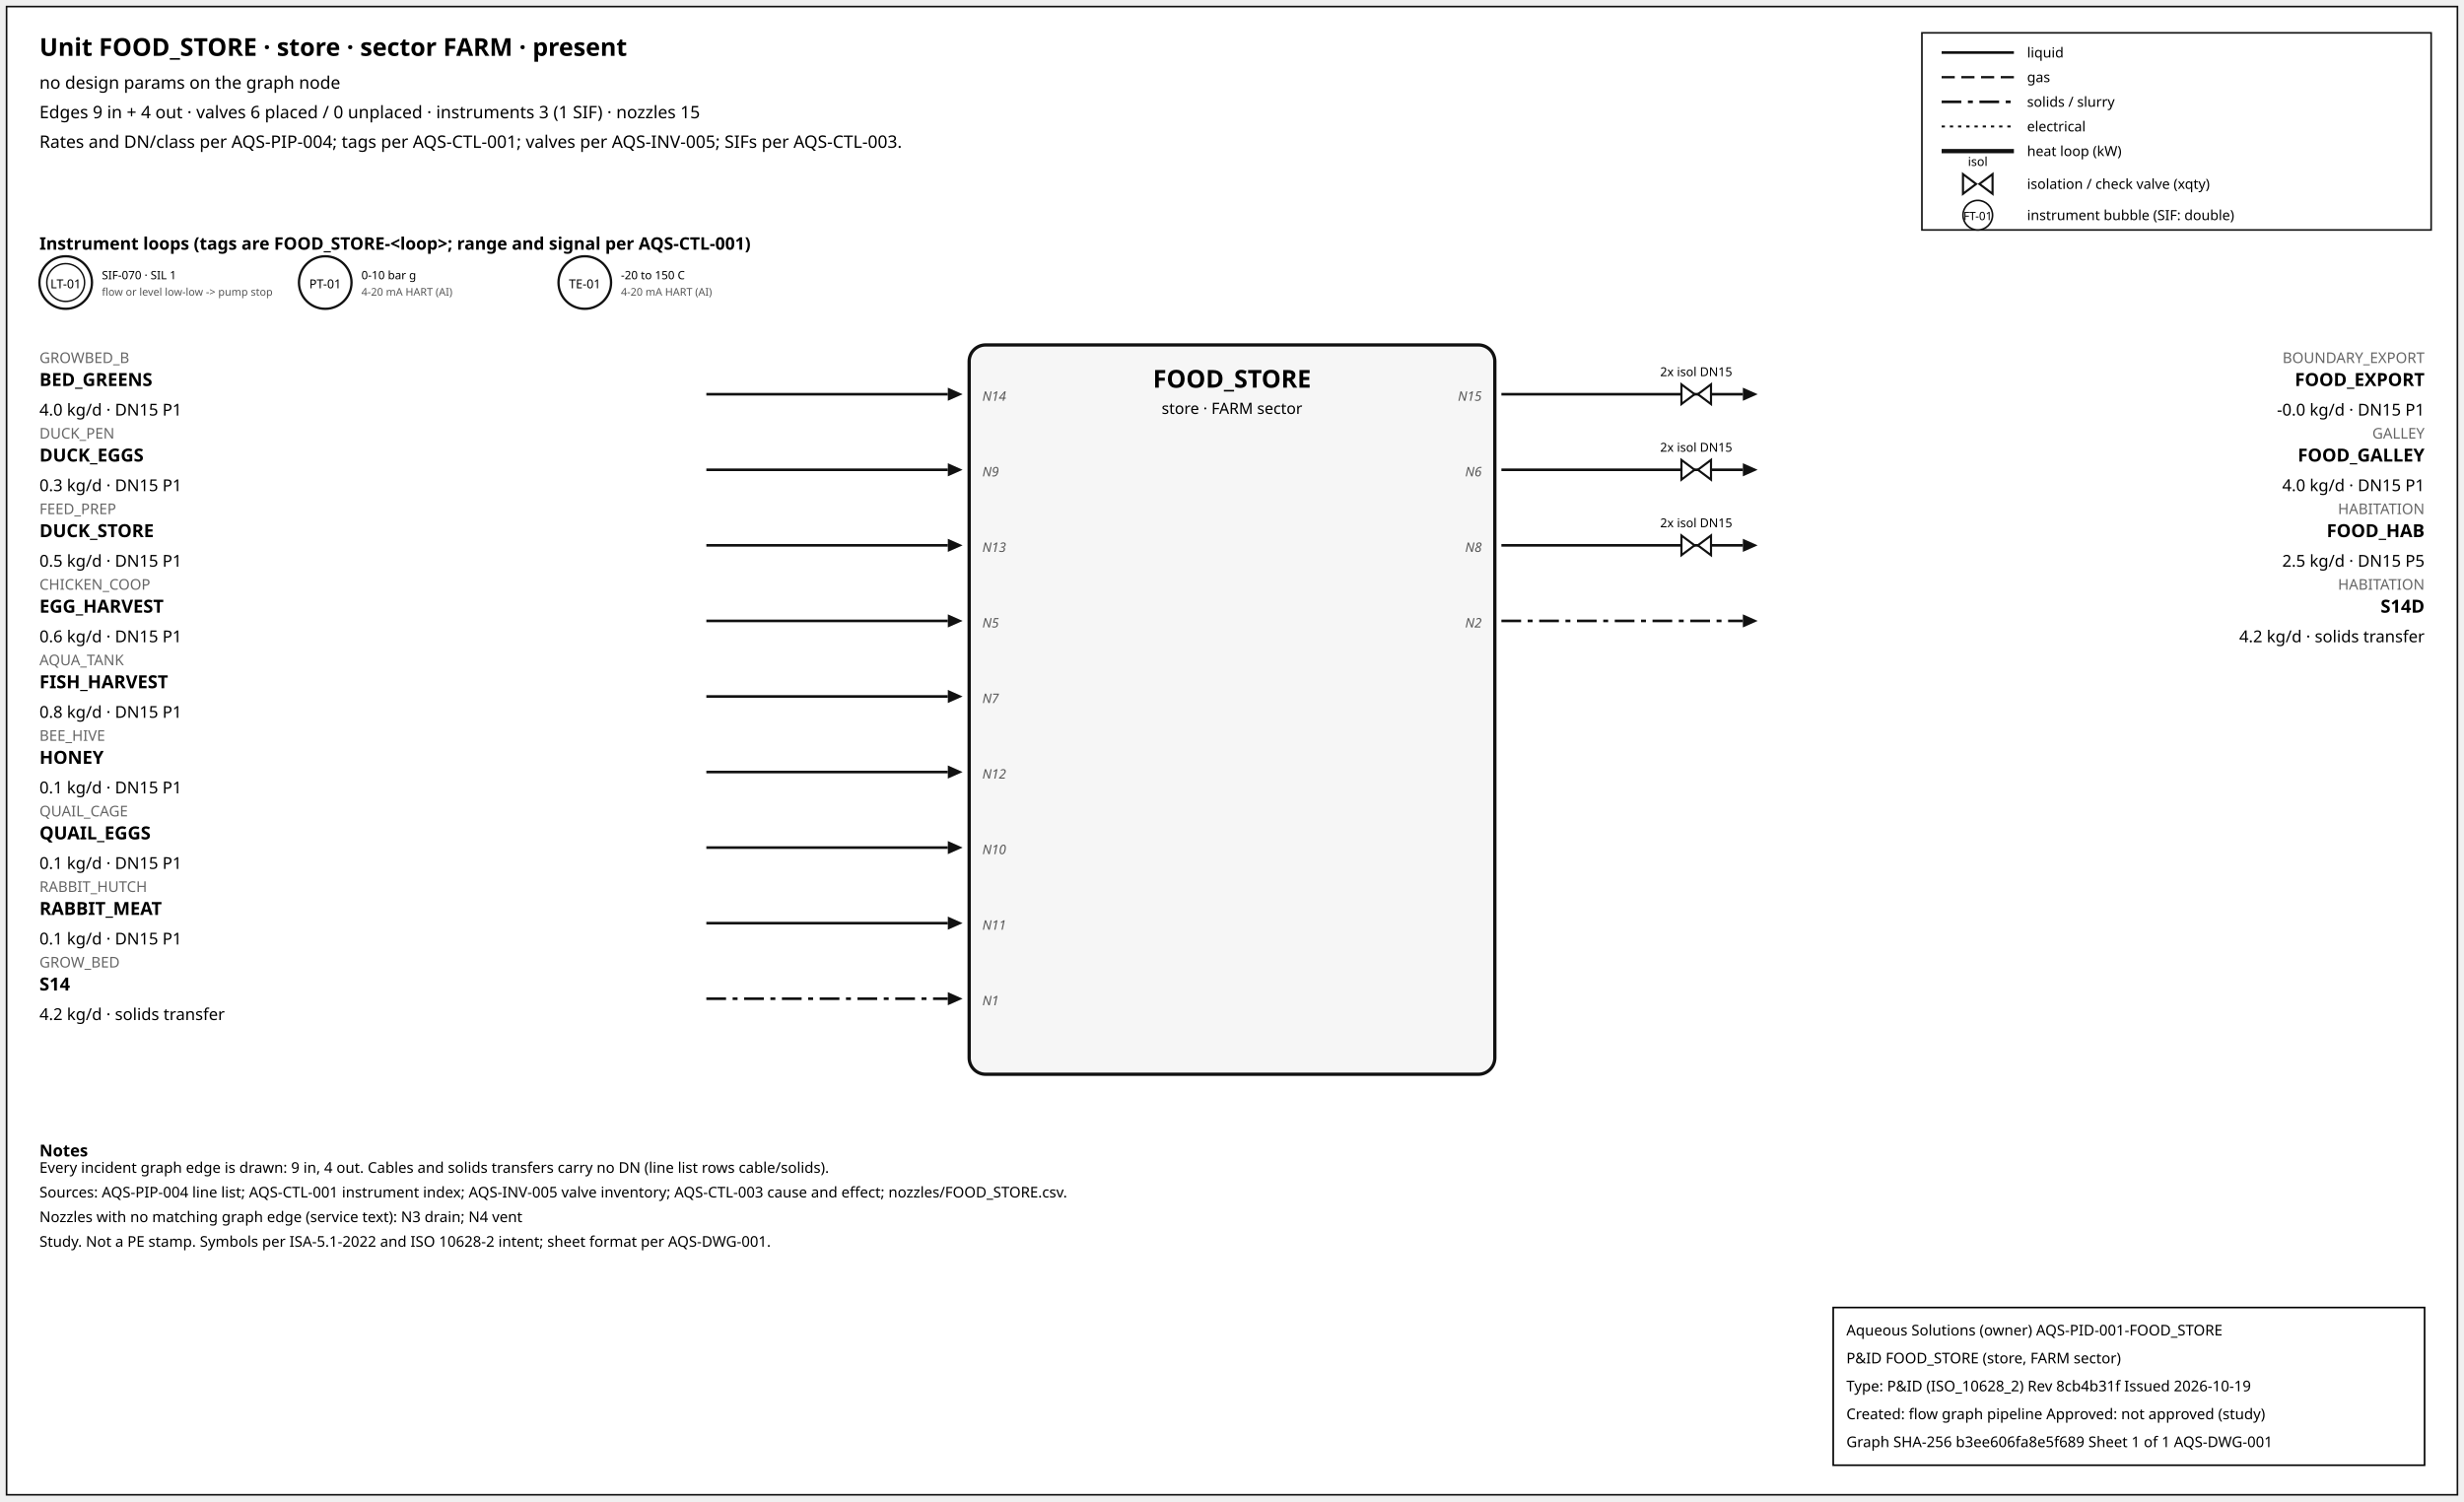
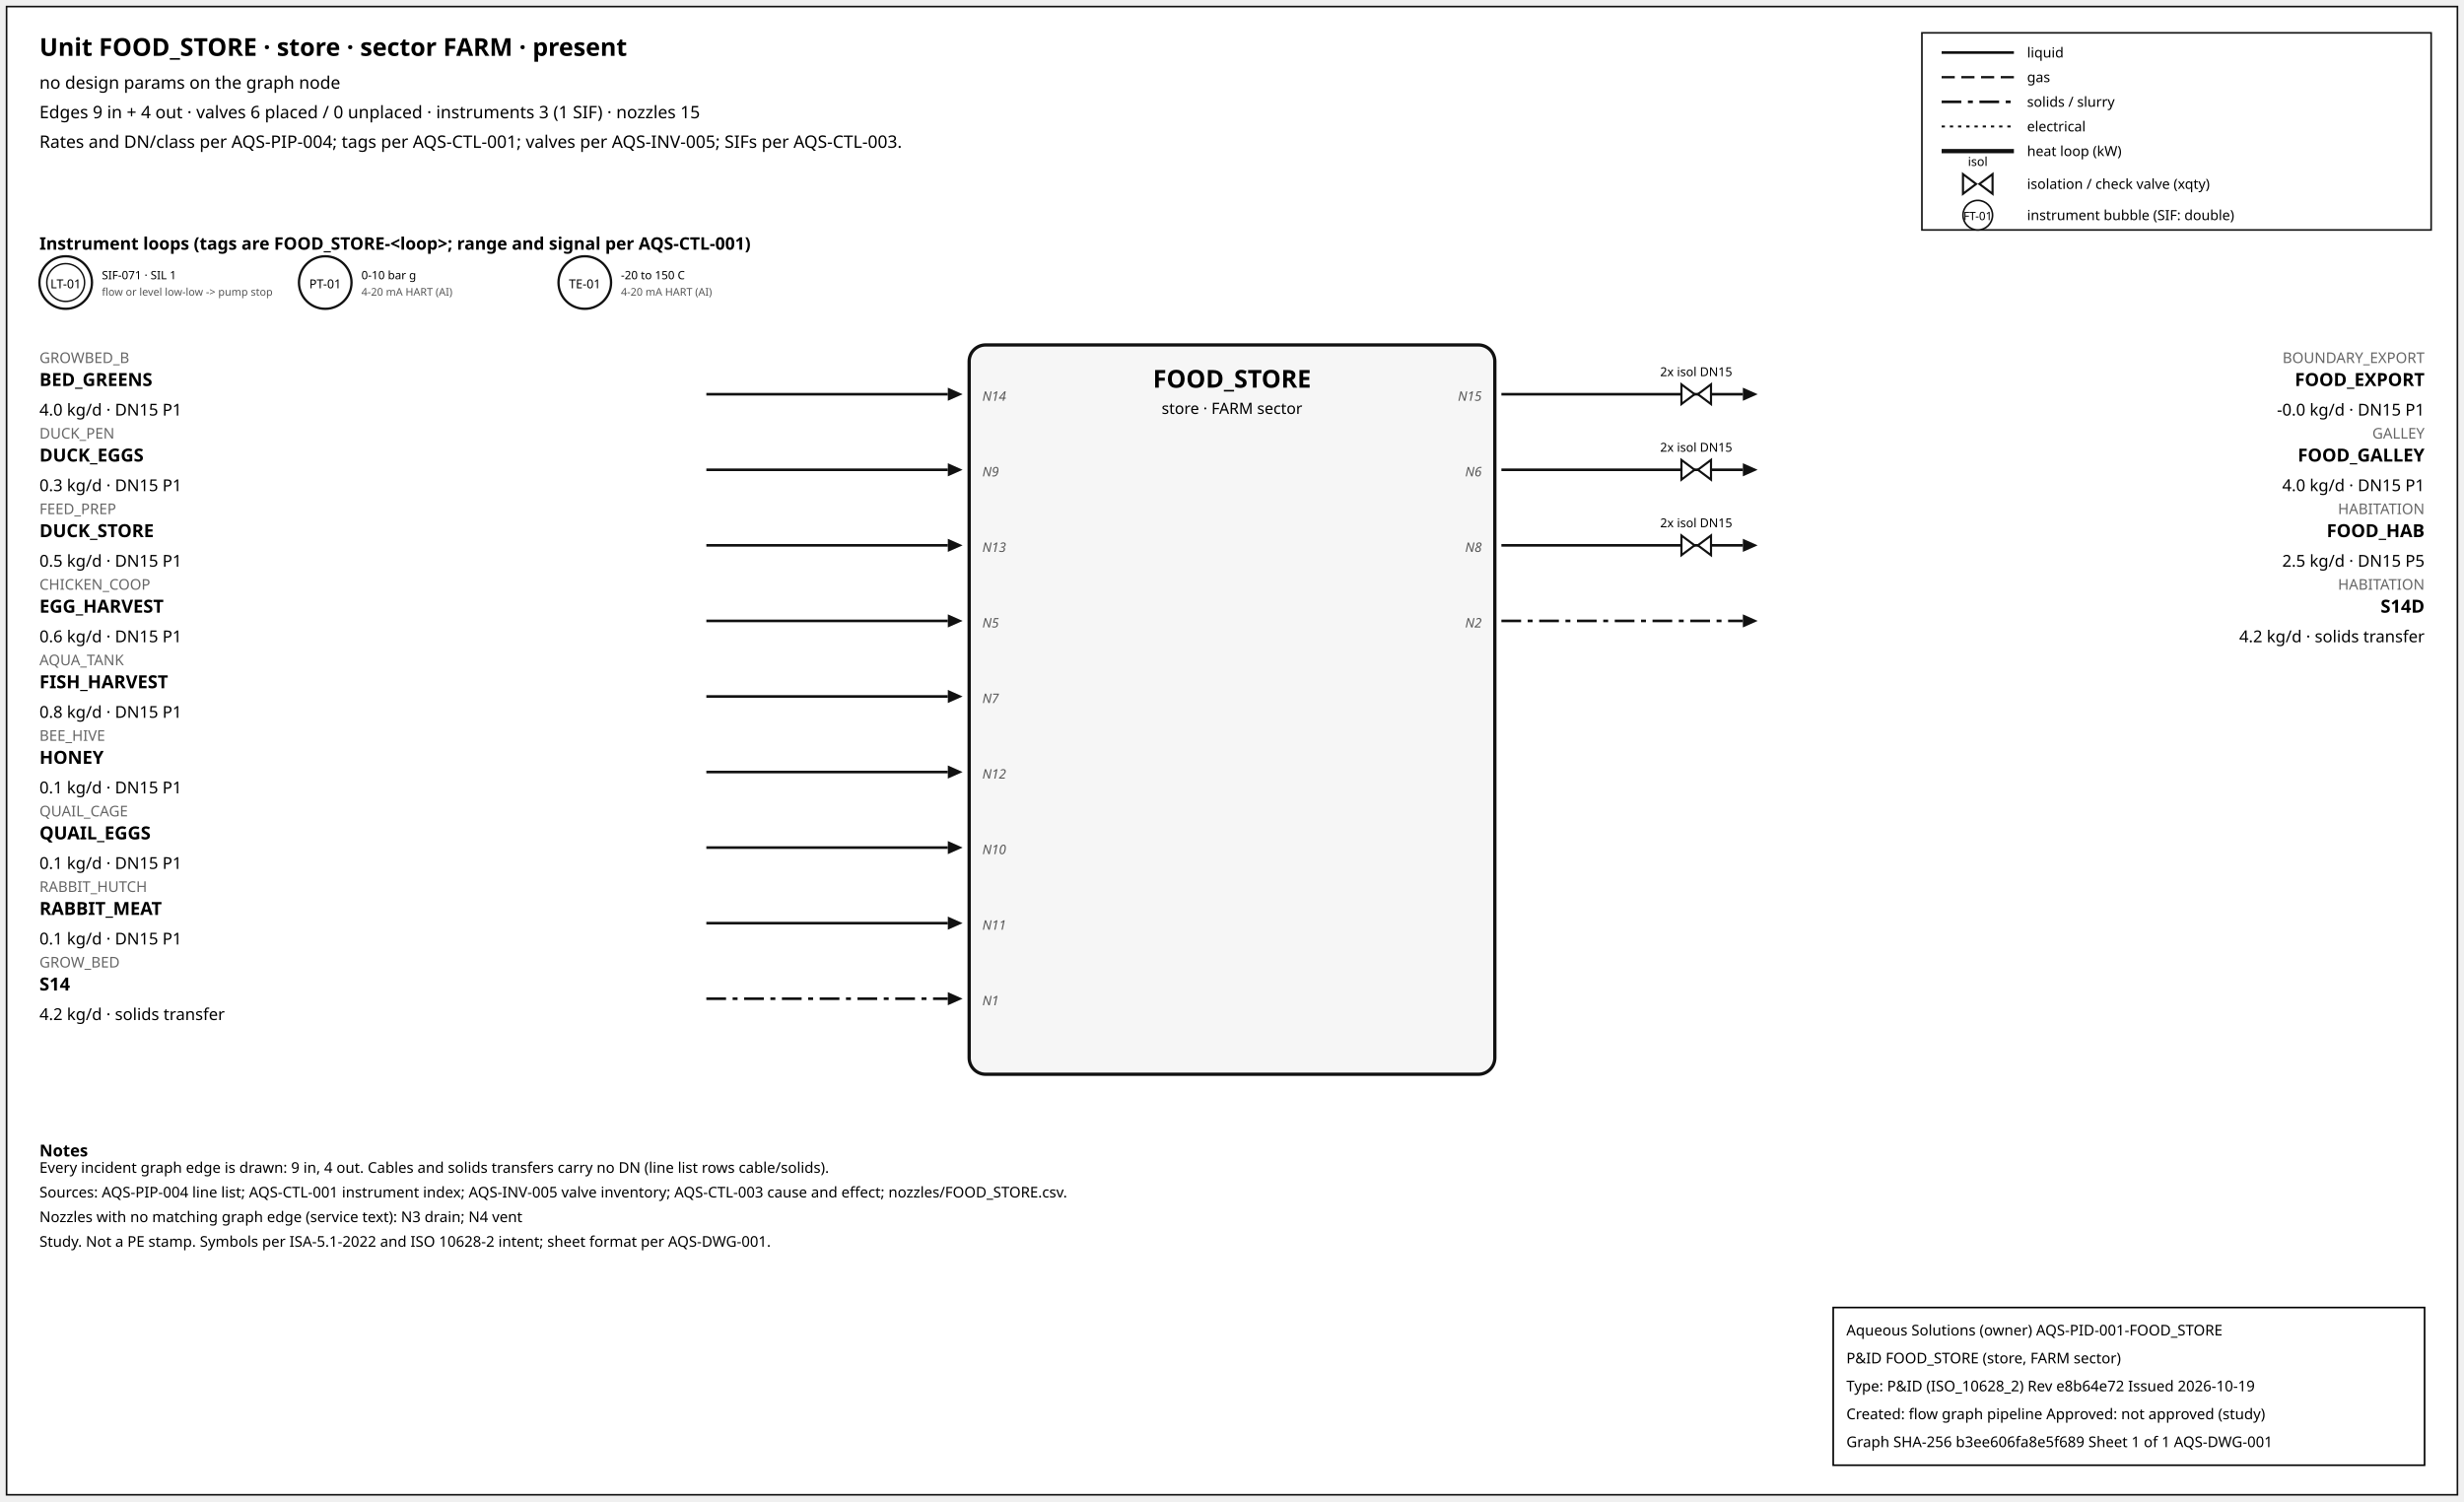
<svg xmlns="http://www.w3.org/2000/svg" width="1500" height="914" font-family="sans-serif">
  <rect x="4" y="4" width="1492" height="906" fill="white" stroke="#111" />
  <text x="24" y="34" font-size="15" font-weight="600">Unit FOOD_STORE · store · sector FARM · present</text>
  <text x="24" y="54" font-size="10.5">no design params on the graph node</text>
  <text x="24" y="72" font-size="10.5">Edges 9 in + 4 out · valves 6 placed / 0 unplaced · instruments 3 (1 SIF) · nozzles 15</text>
  <text x="24" y="90" font-size="10.5">Rates and DN/class per AQS-PIP-004; tags per AQS-CTL-001; valves per AQS-INV-005; SIFs per AQS-CTL-003.</text>
  <rect x="1170" y="20" width="310" height="120" fill="white" stroke="#111" />
  <line x1="1182" y1="32" x2="1226" y2="32" stroke="#111" stroke-width="1.6" />
  <text x="1234" y="35" font-size="8.5">liquid</text>
  <line x1="1182" y1="47" x2="1226" y2="47" stroke="#111" stroke-width="1.4" stroke-dasharray="8,4" />
  <text x="1234" y="50" font-size="8.5">gas</text>
  <line x1="1182" y1="62" x2="1226" y2="62" stroke="#111" stroke-width="1.6" stroke-dasharray="12,4,3,4" />
  <text x="1234" y="65" font-size="8.5">solids / slurry</text>
  <line x1="1182" y1="77" x2="1226" y2="77" stroke="#111" stroke-width="1.2" stroke-dasharray="2,3" />
  <text x="1234" y="80" font-size="8.5">electrical</text>
  <line x1="1182" y1="92" x2="1226" y2="92" stroke="#111" stroke-width="2.6" />
  <text x="1234" y="95" font-size="8.5">heat loop (kW)</text>
  <path d="M 1195.0,106 L 1203.0,112 L 1195.0,118 Z M 1213.0,106 L 1205.0,112 L 1213.0,118 Z" fill="white" stroke="#111" stroke-width="1.3" />
  <text x="1204.0" y="101.0" font-size="7.5" text-anchor="middle">isol</text>
  <text x="1234" y="115" font-size="8.5">isolation / check valve (xqty)</text>
  <circle cx="1204" cy="131" r="9" fill="white" stroke="#111" />
  <text x="1204" y="134" font-size="7" text-anchor="middle">FT-01</text>
  <text x="1234" y="134" font-size="8.5">instrument bubble (SIF: double)</text>
  <text x="24" y="152" font-size="10.5" font-weight="600">Instrument loops (tags are FOOD_STORE-&lt;loop&gt;; range and signal per AQS-CTL-001)</text>
  <circle cx="40" cy="172" r="16" fill="white" stroke="#111" stroke-width="1.4" />
  <circle cx="40" cy="172" r="11.5" fill="none" stroke="#111" stroke-width="0.9" />
  <text x="40" y="175.5" font-size="7.5" text-anchor="middle">LT-01</text>
-   <text x="62" y="170" font-size="7">SIF-070 · SIL 1</text>
+   <text x="62" y="170" font-size="7">SIF-071 · SIL 1</text>
  <text x="62" y="180" font-size="6.5" fill="#555">flow or level low-low -&gt; pump stop</text>
  <circle cx="198" cy="172" r="16" fill="white" stroke="#111" stroke-width="1.4" />
  <text x="198" y="175.5" font-size="7.5" text-anchor="middle">PT-01</text>
  <text x="220" y="170" font-size="7">0-10 bar g</text>
  <text x="220" y="180" font-size="6.5" fill="#555">4-20 mA HART (AI)</text>
  <circle cx="356" cy="172" r="16" fill="white" stroke="#111" stroke-width="1.4" />
  <text x="356" y="175.5" font-size="7.5" text-anchor="middle">TE-01</text>
  <text x="378" y="170" font-size="7">-20 to 150 C</text>
  <text x="378" y="180" font-size="6.5" fill="#555">4-20 mA HART (AI)</text>
  <rect x="590" y="210" width="320" height="444" rx="10" fill="#f6f6f6" stroke="#111" stroke-width="2" />
  <text x="750.0" y="236" font-size="15" font-weight="700" text-anchor="middle">FOOD_STORE</text>
  <text x="750.0" y="252" font-size="9.5" text-anchor="middle">store · FARM sector</text>
  <line x1="430" y1="240" x2="577" y2="240" stroke="#111" stroke-width="1.6" class="edge-in" />
  <polygon points="586,240 577,236 577,244" fill="#111" />
  <text x="24" y="221" font-size="9" fill="#666" text-anchor="start">GROWBED_B</text>
  <text x="24" y="235" font-size="11" font-weight="600" text-anchor="start">BED_GREENS</text>
  <text x="24" y="253" font-size="10" text-anchor="start">4.0 kg/d · DN15 P1</text>
  <text x="598" y="244" font-size="8" font-style="italic" fill="#555" text-anchor="start">N14</text>
  <line x1="430" y1="286" x2="577" y2="286" stroke="#111" stroke-width="1.6" class="edge-in" />
  <polygon points="586,286 577,282 577,290" fill="#111" />
  <text x="24" y="267" font-size="9" fill="#666" text-anchor="start">DUCK_PEN</text>
  <text x="24" y="281" font-size="11" font-weight="600" text-anchor="start">DUCK_EGGS</text>
  <text x="24" y="299" font-size="10" text-anchor="start">0.3 kg/d · DN15 P1</text>
  <text x="598" y="290" font-size="8" font-style="italic" fill="#555" text-anchor="start">N9</text>
  <line x1="430" y1="332" x2="577" y2="332" stroke="#111" stroke-width="1.6" class="edge-in" />
  <polygon points="586,332 577,328 577,336" fill="#111" />
  <text x="24" y="313" font-size="9" fill="#666" text-anchor="start">FEED_PREP</text>
  <text x="24" y="327" font-size="11" font-weight="600" text-anchor="start">DUCK_STORE</text>
  <text x="24" y="345" font-size="10" text-anchor="start">0.5 kg/d · DN15 P1</text>
  <text x="598" y="336" font-size="8" font-style="italic" fill="#555" text-anchor="start">N13</text>
  <line x1="430" y1="378" x2="577" y2="378" stroke="#111" stroke-width="1.6" class="edge-in" />
  <polygon points="586,378 577,374 577,382" fill="#111" />
  <text x="24" y="359" font-size="9" fill="#666" text-anchor="start">CHICKEN_COOP</text>
  <text x="24" y="373" font-size="11" font-weight="600" text-anchor="start">EGG_HARVEST</text>
  <text x="24" y="391" font-size="10" text-anchor="start">0.6 kg/d · DN15 P1</text>
  <text x="598" y="382" font-size="8" font-style="italic" fill="#555" text-anchor="start">N5</text>
  <line x1="430" y1="424" x2="577" y2="424" stroke="#111" stroke-width="1.6" class="edge-in" />
  <polygon points="586,424 577,420 577,428" fill="#111" />
  <text x="24" y="405" font-size="9" fill="#666" text-anchor="start">AQUA_TANK</text>
  <text x="24" y="419" font-size="11" font-weight="600" text-anchor="start">FISH_HARVEST</text>
  <text x="24" y="437" font-size="10" text-anchor="start">0.8 kg/d · DN15 P1</text>
  <text x="598" y="428" font-size="8" font-style="italic" fill="#555" text-anchor="start">N7</text>
  <line x1="430" y1="470" x2="577" y2="470" stroke="#111" stroke-width="1.6" class="edge-in" />
  <polygon points="586,470 577,466 577,474" fill="#111" />
  <text x="24" y="451" font-size="9" fill="#666" text-anchor="start">BEE_HIVE</text>
  <text x="24" y="465" font-size="11" font-weight="600" text-anchor="start">HONEY</text>
  <text x="24" y="483" font-size="10" text-anchor="start">0.1 kg/d · DN15 P1</text>
  <text x="598" y="474" font-size="8" font-style="italic" fill="#555" text-anchor="start">N12</text>
  <line x1="430" y1="516" x2="577" y2="516" stroke="#111" stroke-width="1.6" class="edge-in" />
  <polygon points="586,516 577,512 577,520" fill="#111" />
  <text x="24" y="497" font-size="9" fill="#666" text-anchor="start">QUAIL_CAGE</text>
  <text x="24" y="511" font-size="11" font-weight="600" text-anchor="start">QUAIL_EGGS</text>
  <text x="24" y="529" font-size="10" text-anchor="start">0.1 kg/d · DN15 P1</text>
  <text x="598" y="520" font-size="8" font-style="italic" fill="#555" text-anchor="start">N10</text>
  <line x1="430" y1="562" x2="577" y2="562" stroke="#111" stroke-width="1.6" class="edge-in" />
  <polygon points="586,562 577,558 577,566" fill="#111" />
  <text x="24" y="543" font-size="9" fill="#666" text-anchor="start">RABBIT_HUTCH</text>
  <text x="24" y="557" font-size="11" font-weight="600" text-anchor="start">RABBIT_MEAT</text>
  <text x="24" y="575" font-size="10" text-anchor="start">0.1 kg/d · DN15 P1</text>
  <text x="598" y="566" font-size="8" font-style="italic" fill="#555" text-anchor="start">N11</text>
  <line x1="430" y1="608" x2="577" y2="608" stroke="#111" stroke-width="1.6" stroke-dasharray="12,4,3,4" class="edge-in" />
  <polygon points="586,608 577,604 577,612" fill="#111" />
  <text x="24" y="589" font-size="9" fill="#666" text-anchor="start">GROW_BED</text>
  <text x="24" y="603" font-size="11" font-weight="600" text-anchor="start">S14</text>
  <text x="24" y="621" font-size="10" text-anchor="start">4.2 kg/d · solids transfer</text>
  <text x="598" y="612" font-size="8" font-style="italic" fill="#555" text-anchor="start">N1</text>
  <line x1="914" y1="240" x2="1061" y2="240" stroke="#111" stroke-width="1.6" class="edge-out" />
  <polygon points="1070,240 1061,236 1061,244" fill="#111" />
  <text x="1476" y="221" font-size="9" fill="#666" text-anchor="end">BOUNDARY_EXPORT</text>
  <text x="1476" y="235" font-size="11" font-weight="600" text-anchor="end">FOOD_EXPORT</text>
  <text x="1476" y="253" font-size="10" text-anchor="end">-0.0 kg/d · DN15 P1</text>
  <text x="902" y="244" font-size="8" font-style="italic" fill="#555" text-anchor="end">N15</text>
  <path d="M 1023.6,234 L 1031.6,240 L 1023.6,246 Z M 1041.6,234 L 1033.6,240 L 1041.6,246 Z" fill="white" stroke="#111" stroke-width="1.3" />
  <text x="1032.6" y="229.0" font-size="7.5" text-anchor="middle">2x isol DN15</text>
  <line x1="914" y1="286" x2="1061" y2="286" stroke="#111" stroke-width="1.6" class="edge-out" />
  <polygon points="1070,286 1061,282 1061,290" fill="#111" />
  <text x="1476" y="267" font-size="9" fill="#666" text-anchor="end">GALLEY</text>
  <text x="1476" y="281" font-size="11" font-weight="600" text-anchor="end">FOOD_GALLEY</text>
  <text x="1476" y="299" font-size="10" text-anchor="end">4.0 kg/d · DN15 P1</text>
  <text x="902" y="290" font-size="8" font-style="italic" fill="#555" text-anchor="end">N6</text>
  <path d="M 1023.6,280 L 1031.6,286 L 1023.6,292 Z M 1041.6,280 L 1033.6,286 L 1041.6,292 Z" fill="white" stroke="#111" stroke-width="1.3" />
  <text x="1032.6" y="275.0" font-size="7.5" text-anchor="middle">2x isol DN15</text>
  <line x1="914" y1="332" x2="1061" y2="332" stroke="#111" stroke-width="1.6" class="edge-out" />
  <polygon points="1070,332 1061,328 1061,336" fill="#111" />
  <text x="1476" y="313" font-size="9" fill="#666" text-anchor="end">HABITATION</text>
  <text x="1476" y="327" font-size="11" font-weight="600" text-anchor="end">FOOD_HAB</text>
  <text x="1476" y="345" font-size="10" text-anchor="end">2.5 kg/d · DN15 P5</text>
  <text x="902" y="336" font-size="8" font-style="italic" fill="#555" text-anchor="end">N8</text>
  <path d="M 1023.6,326 L 1031.6,332 L 1023.6,338 Z M 1041.6,326 L 1033.6,332 L 1041.6,338 Z" fill="white" stroke="#111" stroke-width="1.3" />
  <text x="1032.6" y="321.0" font-size="7.5" text-anchor="middle">2x isol DN15</text>
  <line x1="914" y1="378" x2="1061" y2="378" stroke="#111" stroke-width="1.6" stroke-dasharray="12,4,3,4" class="edge-out" />
  <polygon points="1070,378 1061,374 1061,382" fill="#111" />
  <text x="1476" y="359" font-size="9" fill="#666" text-anchor="end">HABITATION</text>
  <text x="1476" y="373" font-size="11" font-weight="600" text-anchor="end">S14D</text>
  <text x="1476" y="391" font-size="10" text-anchor="end">4.2 kg/d · solids transfer</text>
  <text x="902" y="382" font-size="8" font-style="italic" fill="#555" text-anchor="end">N2</text>
  <text x="24" y="704" font-size="10" font-weight="600">Notes</text>
  <text x="24" y="714" font-size="9">Every incident graph edge is drawn: 9 in, 4 out. Cables and solids transfers carry no DN (line list rows cable/solids).</text>
  <text x="24" y="729" font-size="9">Sources: AQS-PIP-004 line list; AQS-CTL-001 instrument index; AQS-INV-005 valve inventory; AQS-CTL-003 cause and effect; nozzles/FOOD_STORE.csv.</text>
  <text x="24" y="744" font-size="9">Nozzles with no matching graph edge (service text): N3 drain; N4 vent</text>
  <text x="24" y="759" font-size="9">Study. Not a PE stamp. Symbols per ISA-5.1-2022 and ISO 10628-2 intent; sheet format per AQS-DWG-001.</text>
  <g id="aqs-title-block">
    <rect x="1116" y="796" width="360" height="96" fill="white" stroke="black" stroke-width="1" />
    <text x="1124" y="813" font-size="9">Aqueous Solutions (owner)   AQS-PID-001-FOOD_STORE</text>
    <text x="1124" y="830" font-size="9">P&amp;ID FOOD_STORE (store, FARM sector)</text>
-     <text x="1124" y="847" font-size="9">Type: P&amp;ID (ISO_10628_2)   Rev 8cb4b31f   Issued 2026-10-19</text>
+     <text x="1124" y="847" font-size="9">Type: P&amp;ID (ISO_10628_2)   Rev e8b64e72   Issued 2026-10-19</text>
    <text x="1124" y="864" font-size="9">Created: flow graph pipeline   Approved: not approved (study)</text>
    <text x="1124" y="881" font-size="9">Graph SHA-256 b3ee606fa8e5f689   Sheet 1 of 1   AQS-DWG-001</text>
  </g>
</svg>
